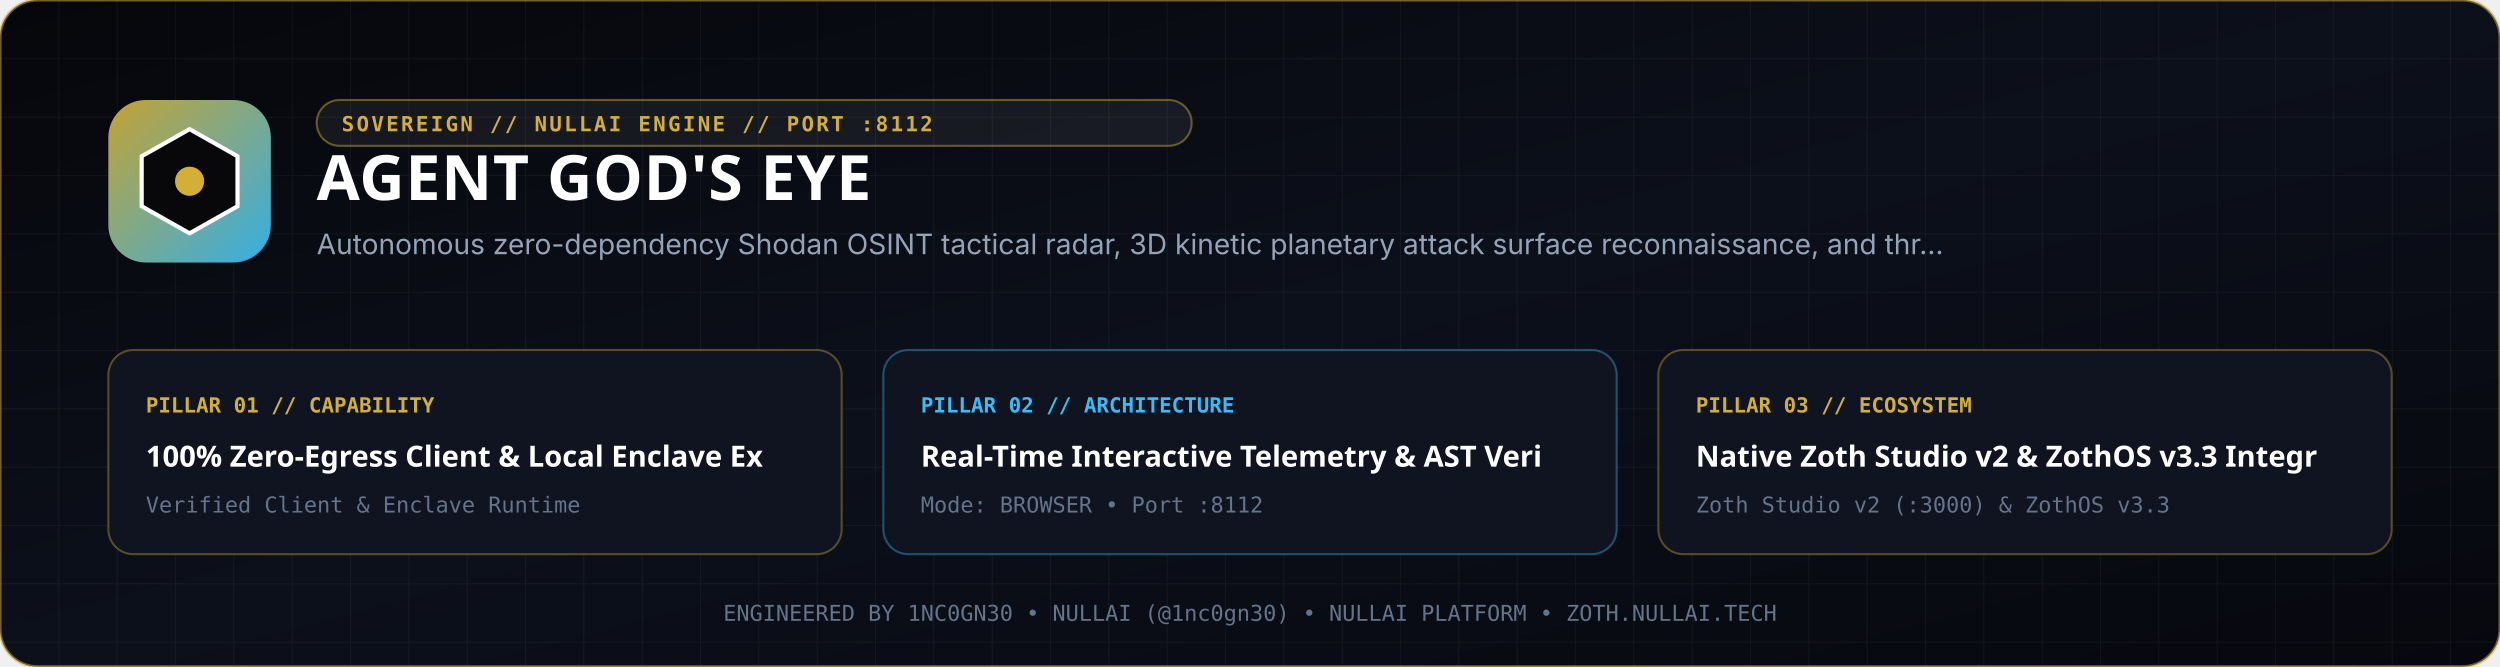
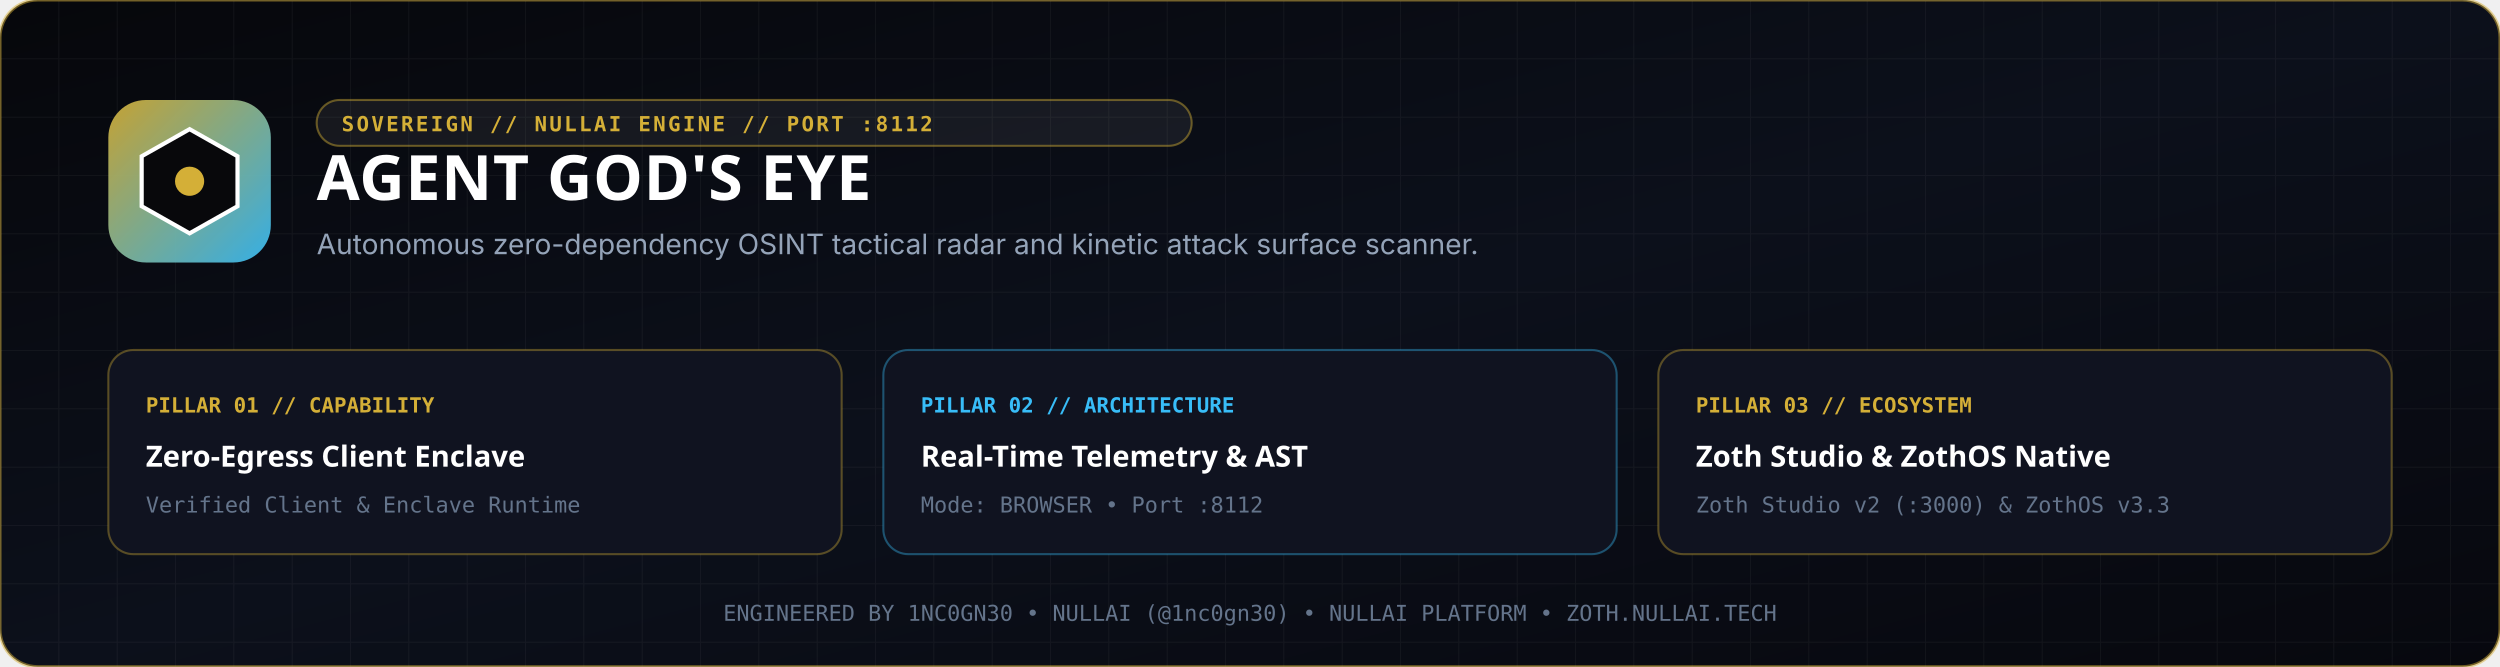
<svg xmlns="http://www.w3.org/2000/svg" viewBox="0 0 1200 320" width="100%" height="100%">
  <defs>
    <linearGradient id="bg" x1="0%" y1="0%" x2="100%" y2="100%">
      <stop offset="0%" stop-color="#06070B" />
      <stop offset="50%" stop-color="#0C101B" />
      <stop offset="100%" stop-color="#07080E" />
    </linearGradient>
    <linearGradient id="accent" x1="0%" y1="0%" x2="100%" y2="100%">
      <stop offset="0%" stop-color="#D4AF37" />
      <stop offset="100%" stop-color="#38BDF8" />
    </linearGradient>
    <pattern id="grid" width="28" height="28" patternUnits="userSpaceOnUse">
      <path d="M 28 0 L 0 0 0 28" fill="none" stroke="rgba(255,255,255,0.04)" stroke-width="1" />
    </pattern>
  </defs>
  <rect width="1200" height="320" rx="18" fill="url(#bg)" stroke="#D4AF37" stroke-opacity="0.5" stroke-width="1.5" />
  <rect width="1200" height="320" rx="18" fill="url(#grid)" />
  <g transform="translate(52, 48)">
    <rect width="78" height="78" rx="18" fill="url(#accent)" opacity="0.92" />
    <polygon points="39,14 62,27 62,51 39,64 16,51 16,27" fill="#08080B" stroke="#FFFFFF" stroke-width="2" />
    <circle cx="39" cy="39" r="7" fill="#D4AF37" />
  </g>
  <g transform="translate(152, 62)">
    <rect x="0" y="-14" width="420" height="22" rx="11" fill="rgba(255,255,255,0.06)" stroke="#D4AF37" stroke-opacity="0.45" />
    <text x="12" y="1" fill="#D4AF37" font-family="JetBrains Mono, monospace" font-size="10" font-weight="700" letter-spacing="1.1">SOVEREIGN // NULLAI ENGINE // PORT :8112</text>
    <text x="0" y="34" fill="#FFFFFF" font-family="Syne, Space Grotesk, sans-serif" font-size="30" font-weight="800" letter-spacing="0.4">AGENT GOD'S EYE</text>
-     <text x="0" y="60" fill="#94A3B8" font-family="Inter, sans-serif" font-size="13.5">Autonomous zero-dependency Shodan OSINT tactical radar, 3D kinetic planetary attack surface reconnaissance, and thr...</text>
+     <text x="0" y="60" fill="#94A3B8" font-family="Inter, sans-serif" font-size="13.5">Autonomous zero-dependency OSINT tactical radar and kinetic attack surface scanner.</text>
  </g>
  <g transform="translate(52, 168)">
    <rect x="0" y="0" width="352" height="98" rx="12" fill="#101320" stroke="#D4AF37" stroke-opacity="0.38" />
    <text x="18" y="30" fill="#D4AF37" font-family="JetBrains Mono, monospace" font-size="10" font-weight="700">PILLAR 01 // CAPABILITY</text>
-     <text x="18" y="56" fill="#FFFFFF" font-family="Space Grotesk, sans-serif" font-size="14" font-weight="700">100% Zero-Egress Client &amp; Local Enclave Ex</text>
+     <text x="18" y="56" fill="#FFFFFF" font-family="Space Grotesk, sans-serif" font-size="14" font-weight="700">Zero-Egress Client Enclave</text>
    <text x="18" y="78" fill="#64748B" font-family="JetBrains Mono, monospace" font-size="10.5">Verified Client &amp; Enclave Runtime</text>
    <rect x="372" y="0" width="352" height="98" rx="12" fill="#101320" stroke="#38BDF8" stroke-opacity="0.38" />
    <text x="390" y="30" fill="#38BDF8" font-family="JetBrains Mono, monospace" font-size="10" font-weight="700">PILLAR 02 // ARCHITECTURE</text>
-     <text x="390" y="56" fill="#FFFFFF" font-family="Space Grotesk, sans-serif" font-size="14" font-weight="700">Real-Time Interactive Telemetry &amp; AST Veri</text>
+     <text x="390" y="56" fill="#FFFFFF" font-family="Space Grotesk, sans-serif" font-size="14" font-weight="700">Real-Time Telemetry &amp; AST</text>
    <text x="390" y="78" fill="#64748B" font-family="JetBrains Mono, monospace" font-size="10.5">Mode: BROWSER • Port :8112</text>
    <rect x="744" y="0" width="352" height="98" rx="12" fill="#101320" stroke="#D4AF37" stroke-opacity="0.38" />
    <text x="762" y="30" fill="#D4AF37" font-family="JetBrains Mono, monospace" font-size="10" font-weight="700">PILLAR 03 // ECOSYSTEM</text>
-     <text x="762" y="56" fill="#FFFFFF" font-family="Space Grotesk, sans-serif" font-size="14" font-weight="700">Native Zoth Studio v2 &amp; ZothOS v3.3 Integr</text>
+     <text x="762" y="56" fill="#FFFFFF" font-family="Space Grotesk, sans-serif" font-size="14" font-weight="700">Zoth Studio &amp; ZothOS Native</text>
    <text x="762" y="78" fill="#64748B" font-family="JetBrains Mono, monospace" font-size="10.5">Zoth Studio v2 (:3000) &amp; ZothOS v3.3</text>
  </g>
  <text x="600" y="298" text-anchor="middle" fill="#64748B" font-family="JetBrains Mono, monospace" font-size="10.5">
    ENGINEERED BY 1NC0GN30 • NULLAI (@1nc0gn30)  •  NULLAI PLATFORM  •  ZOTH.NULLAI.TECH
  </text>
</svg>
